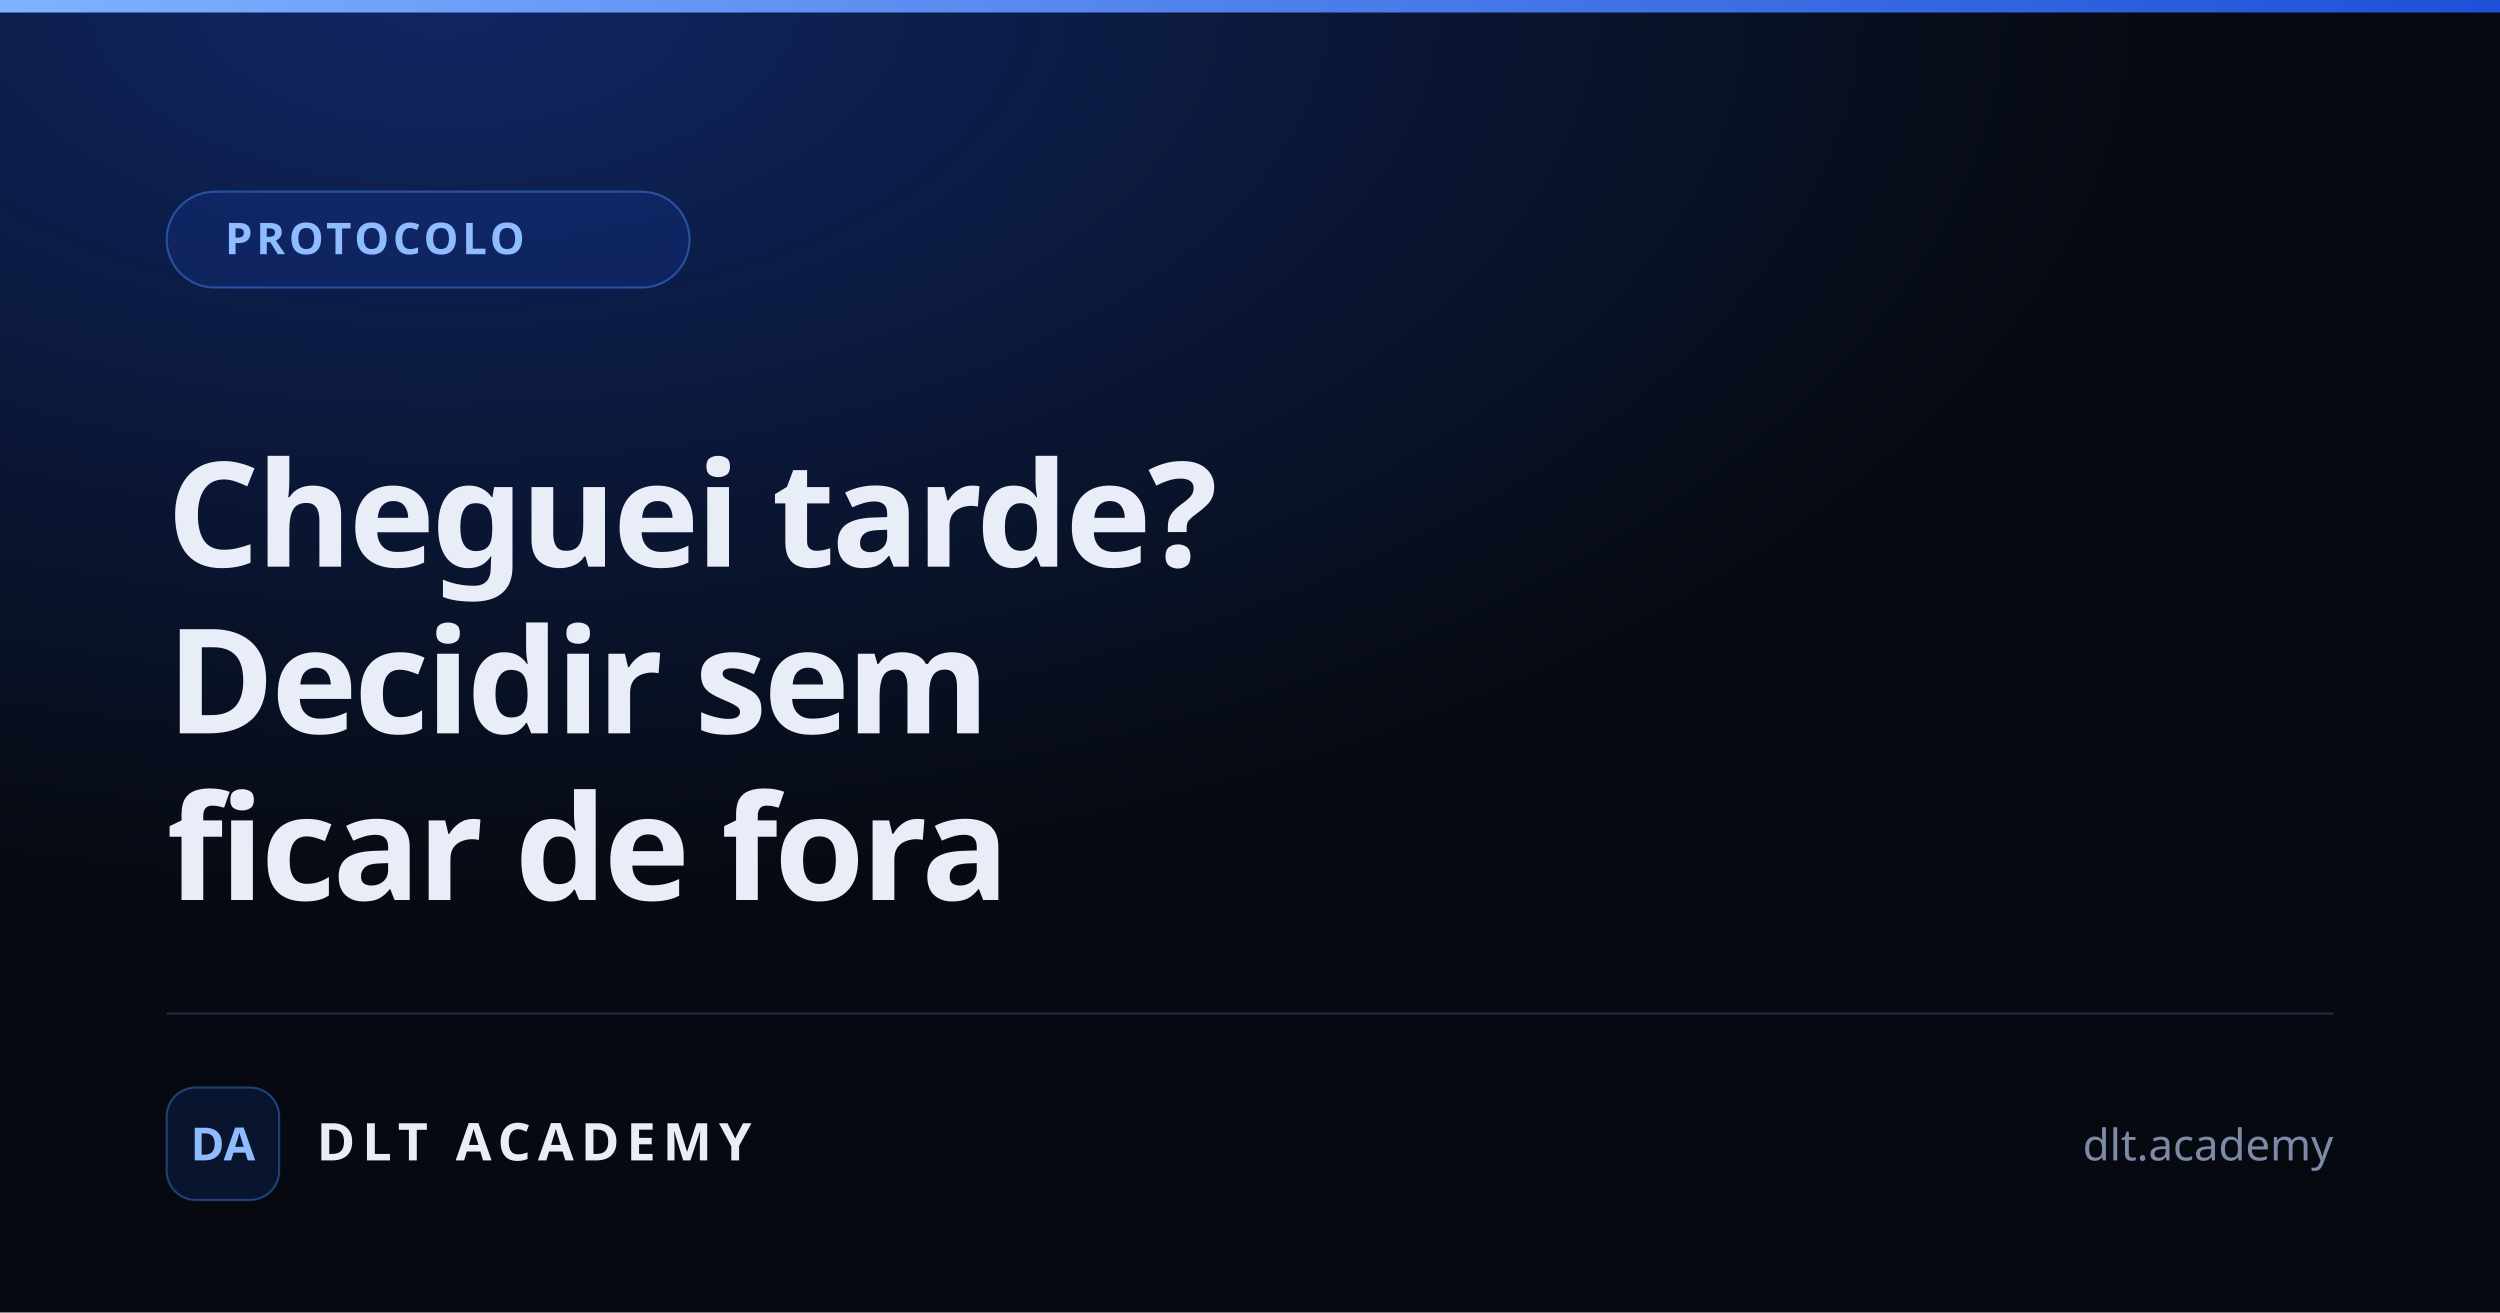
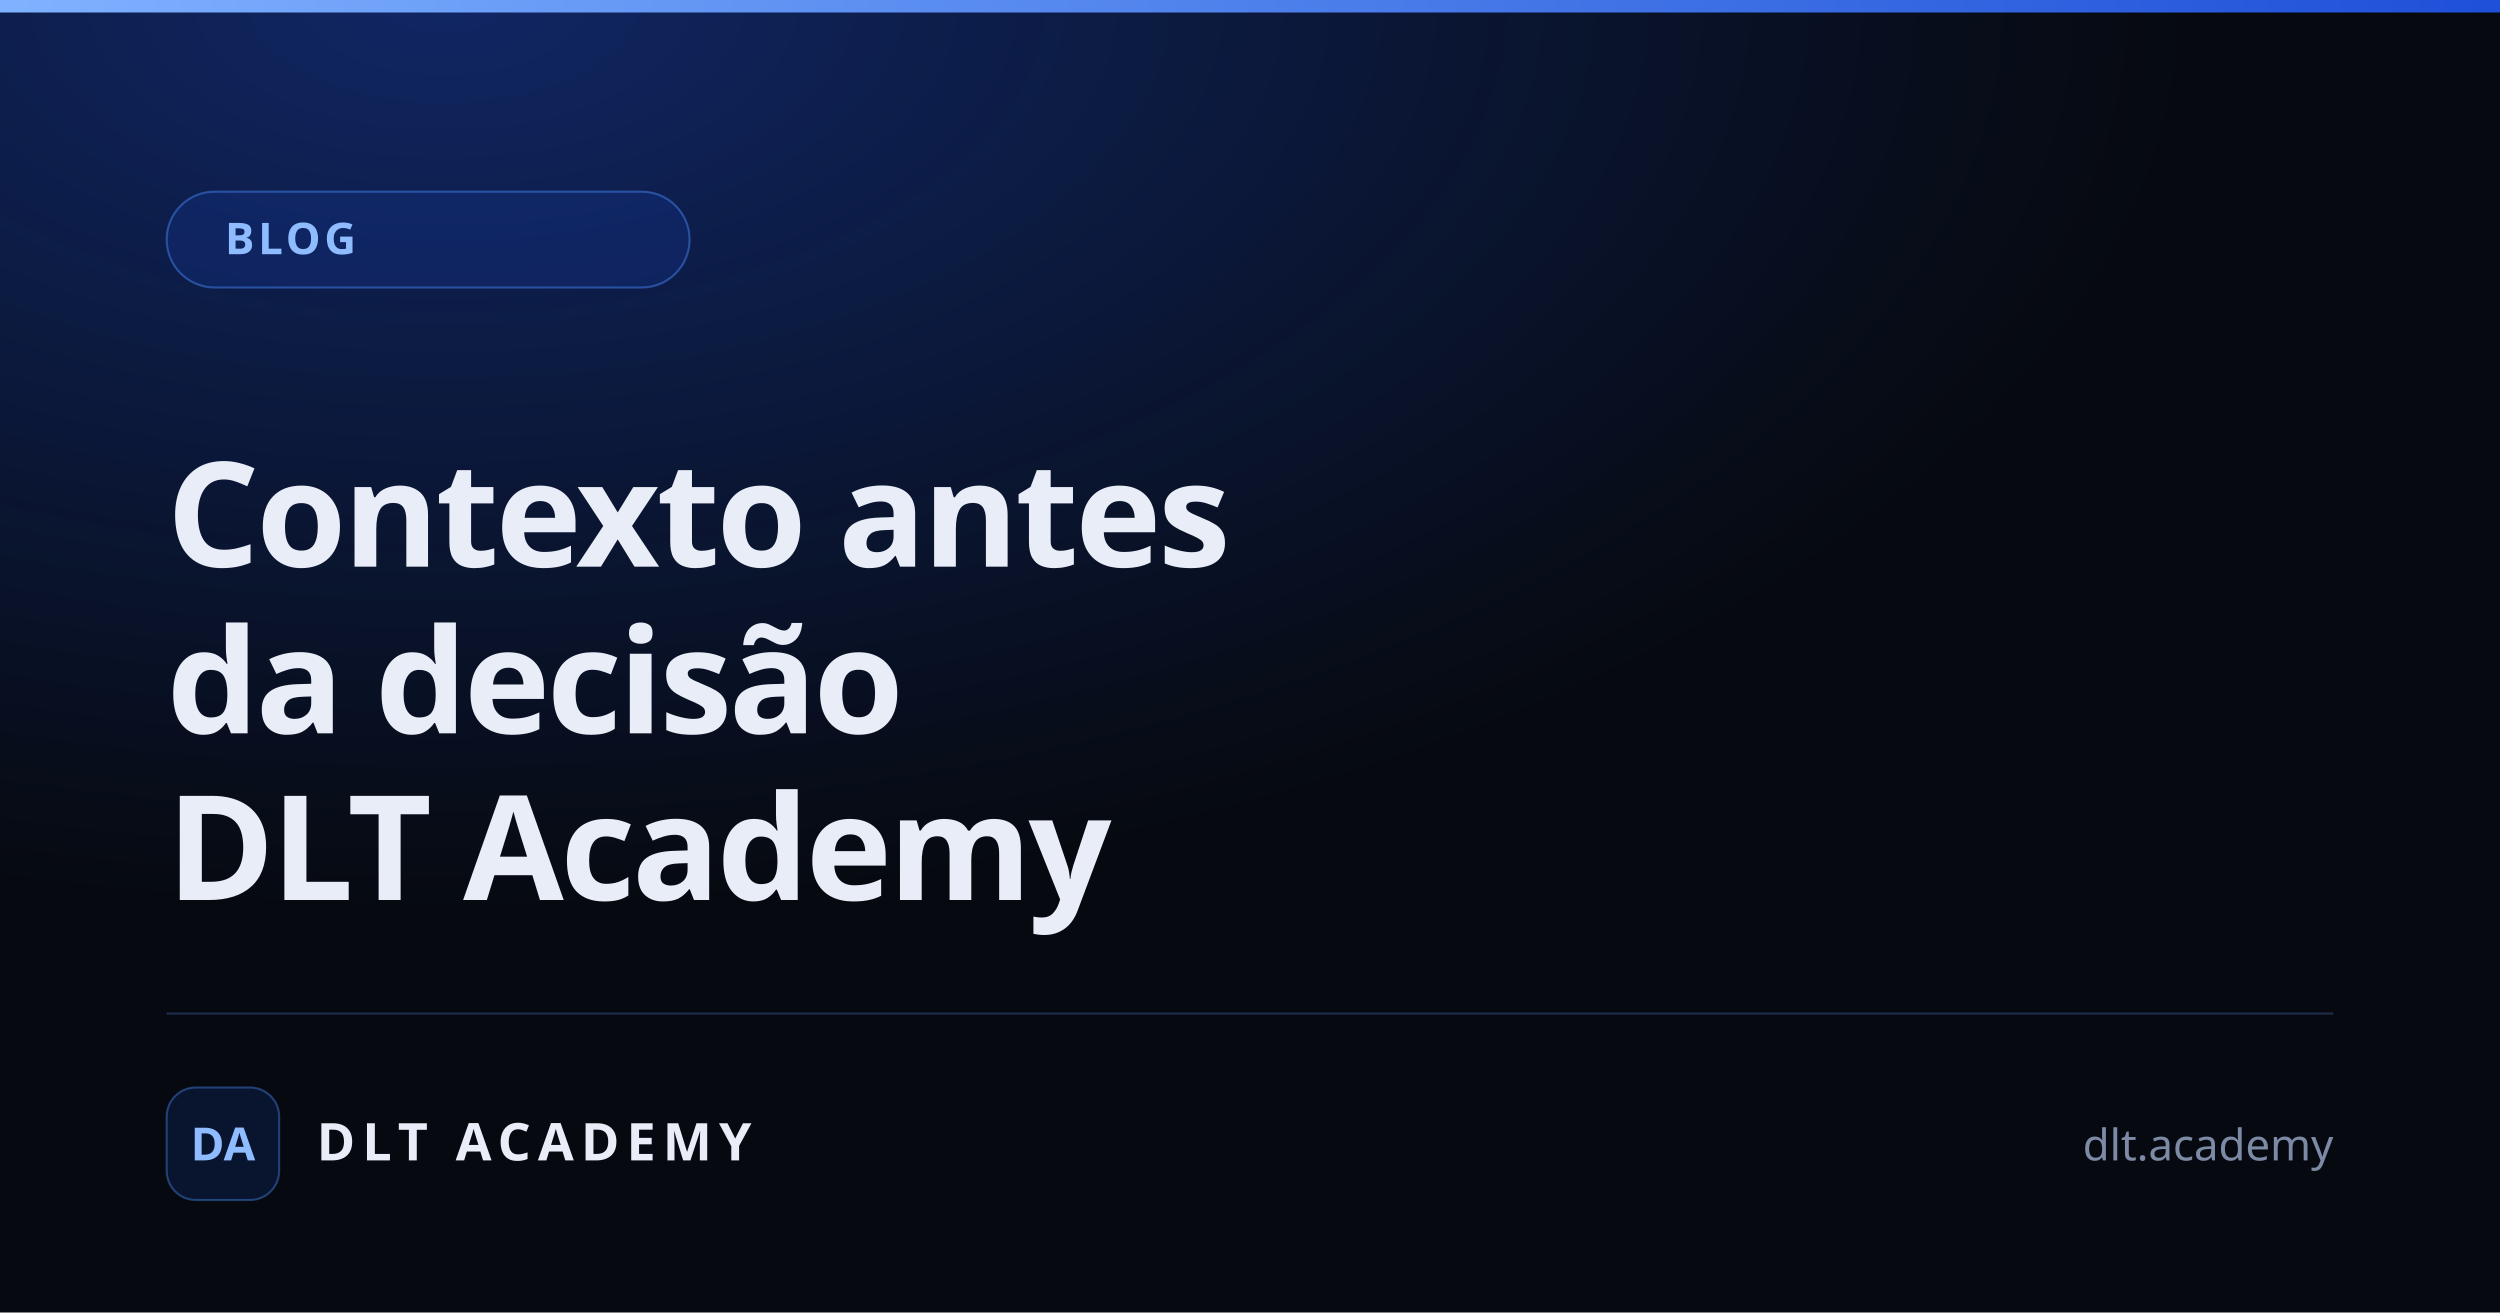
- <svg xmlns="http://www.w3.org/2000/svg" width="1200" height="630" viewBox="0 0 1200 630" role="img" aria-label="Cheguei tarde? Protocolo DLT Academy">
+ <svg xmlns="http://www.w3.org/2000/svg" width="1200" height="630" viewBox="0 0 1200 630" role="img" aria-label="Blog DLT Academy">
  <defs>
    <radialGradient id="glow" cx="18%" cy="0%" r="70%">
      <stop offset="0%" stop-color="#1E4FD8" stop-opacity="0.42" />
      <stop offset="100%" stop-color="#1E4FD8" stop-opacity="0" />
    </radialGradient>
    <linearGradient id="rule" x1="0" y1="0" x2="1" y2="0">
      <stop offset="0%" stop-color="#7FB2FF" />
      <stop offset="100%" stop-color="#1E4FD8" />
    </linearGradient>
  </defs>
  <rect width="1200" height="630" fill="#06090F" />
  <rect width="1200" height="630" fill="url(#glow)" />
  <rect x="0" y="0" width="1200" height="6" fill="url(#rule)" />
  <rect x="80" y="92" width="251" height="46" rx="23" fill="#1E4FD8" fill-opacity="0.16" stroke="#4A8DF8" stroke-opacity="0.45" />
-   <text x="108" y="122" font-family="Sora, 'Trebuchet MS', sans-serif" font-size="21" font-weight="700" letter-spacing="1.8" fill="#8FBBFF">PROTOCOLO</text>
+   <text x="108" y="122" font-family="Sora, 'Trebuchet MS', sans-serif" font-size="21" font-weight="700" letter-spacing="1.8" fill="#8FBBFF">BLOG</text>
  <text font-family="Sora, 'Trebuchet MS', sans-serif" font-size="70" font-weight="700" letter-spacing="-1.6" fill="#E8EDF7">
-     <tspan x="80" y="272">Cheguei tarde?</tspan>
-     <tspan x="80" y="352">Decidir sem</tspan>
-     <tspan x="80" y="432">ficar de fora</tspan>
+     <tspan x="80" y="272">Contexto antes</tspan>
+     <tspan x="80" y="352">da decisão</tspan>
+     <tspan x="80" y="432">DLT Academy</tspan>
  </text>
  <rect x="80" y="486" width="1040" height="1" fill="#1E2C4E" />
  <rect x="80" y="522" width="54" height="54" rx="14" fill="#1E4FD8" fill-opacity="0.16" stroke="#4A8DF8" stroke-opacity="0.4" />
  <text x="107" y="557" text-anchor="middle" font-family="Sora, 'Trebuchet MS', sans-serif" font-size="22" font-weight="700" fill="#8FBBFF">DA</text>
  <text x="152" y="557" font-family="Sora, 'Trebuchet MS', sans-serif" font-size="25" font-weight="700" letter-spacing="3.4" fill="#E8EDF7">DLT ACADEMY</text>
  <text x="1120" y="557" text-anchor="end" font-family="Sora, 'Trebuchet MS', sans-serif" font-size="21" font-weight="500" fill="#7C8AA6">dlt.academy</text>
</svg>
